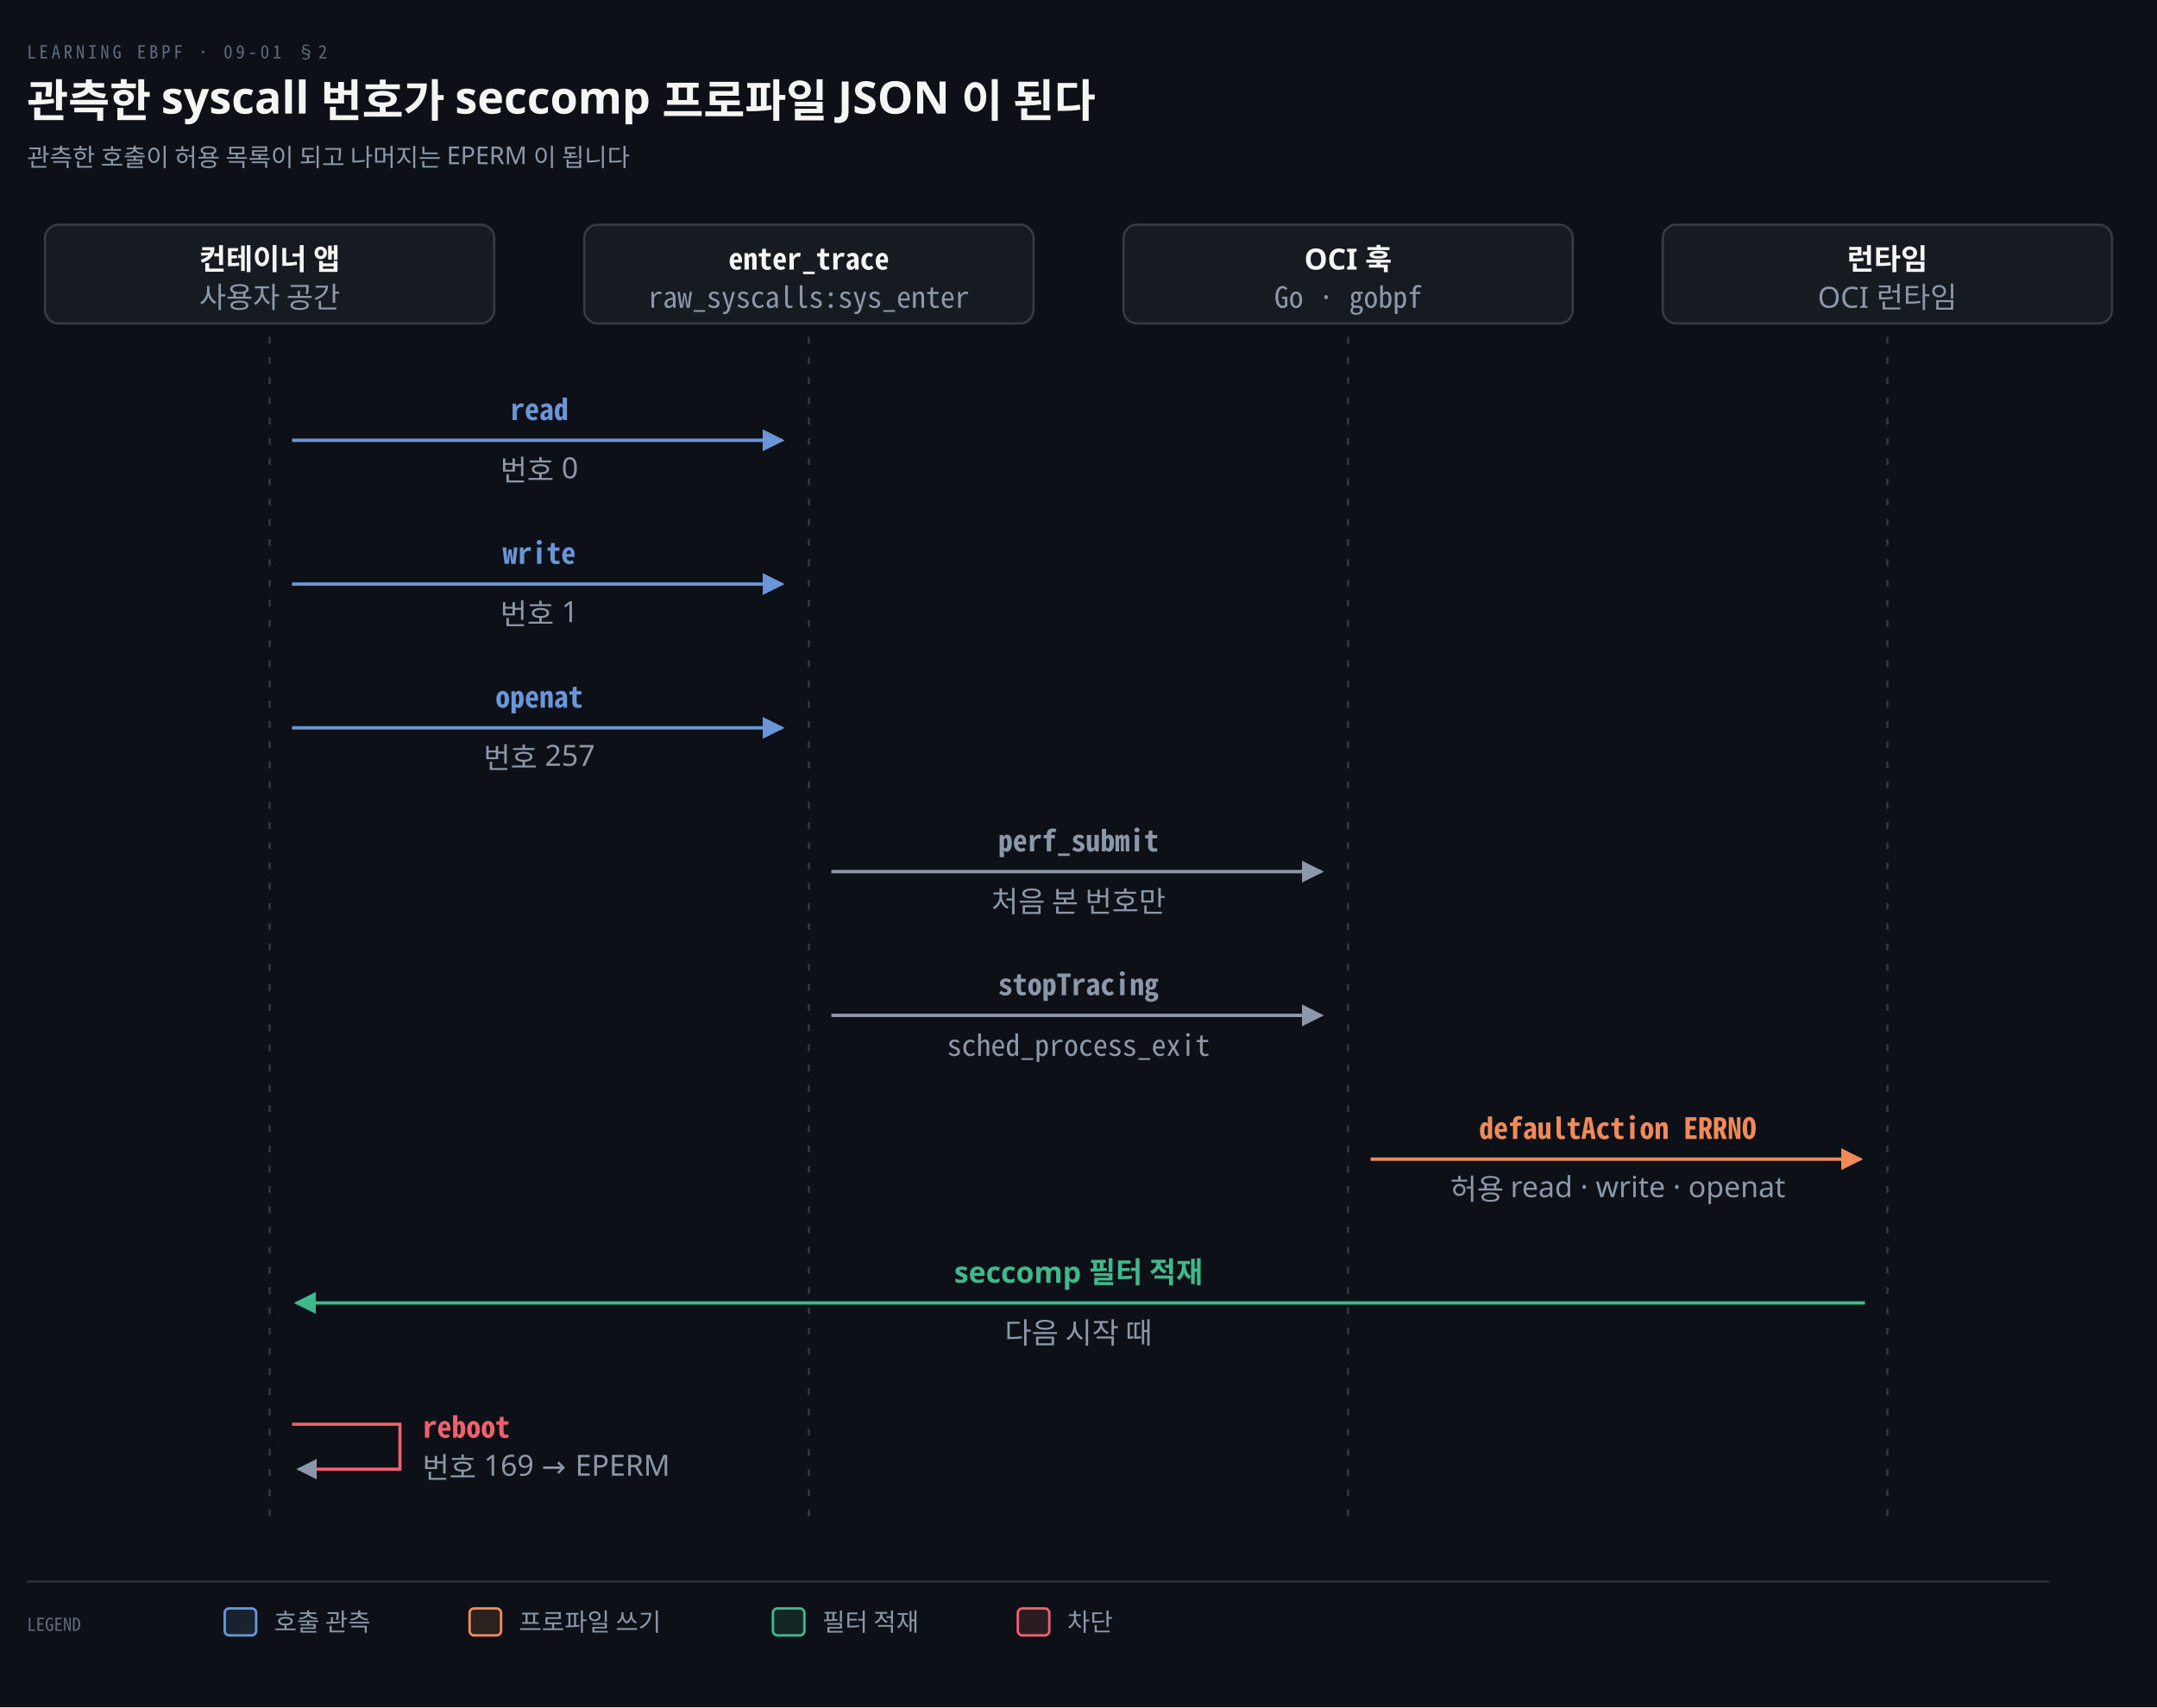
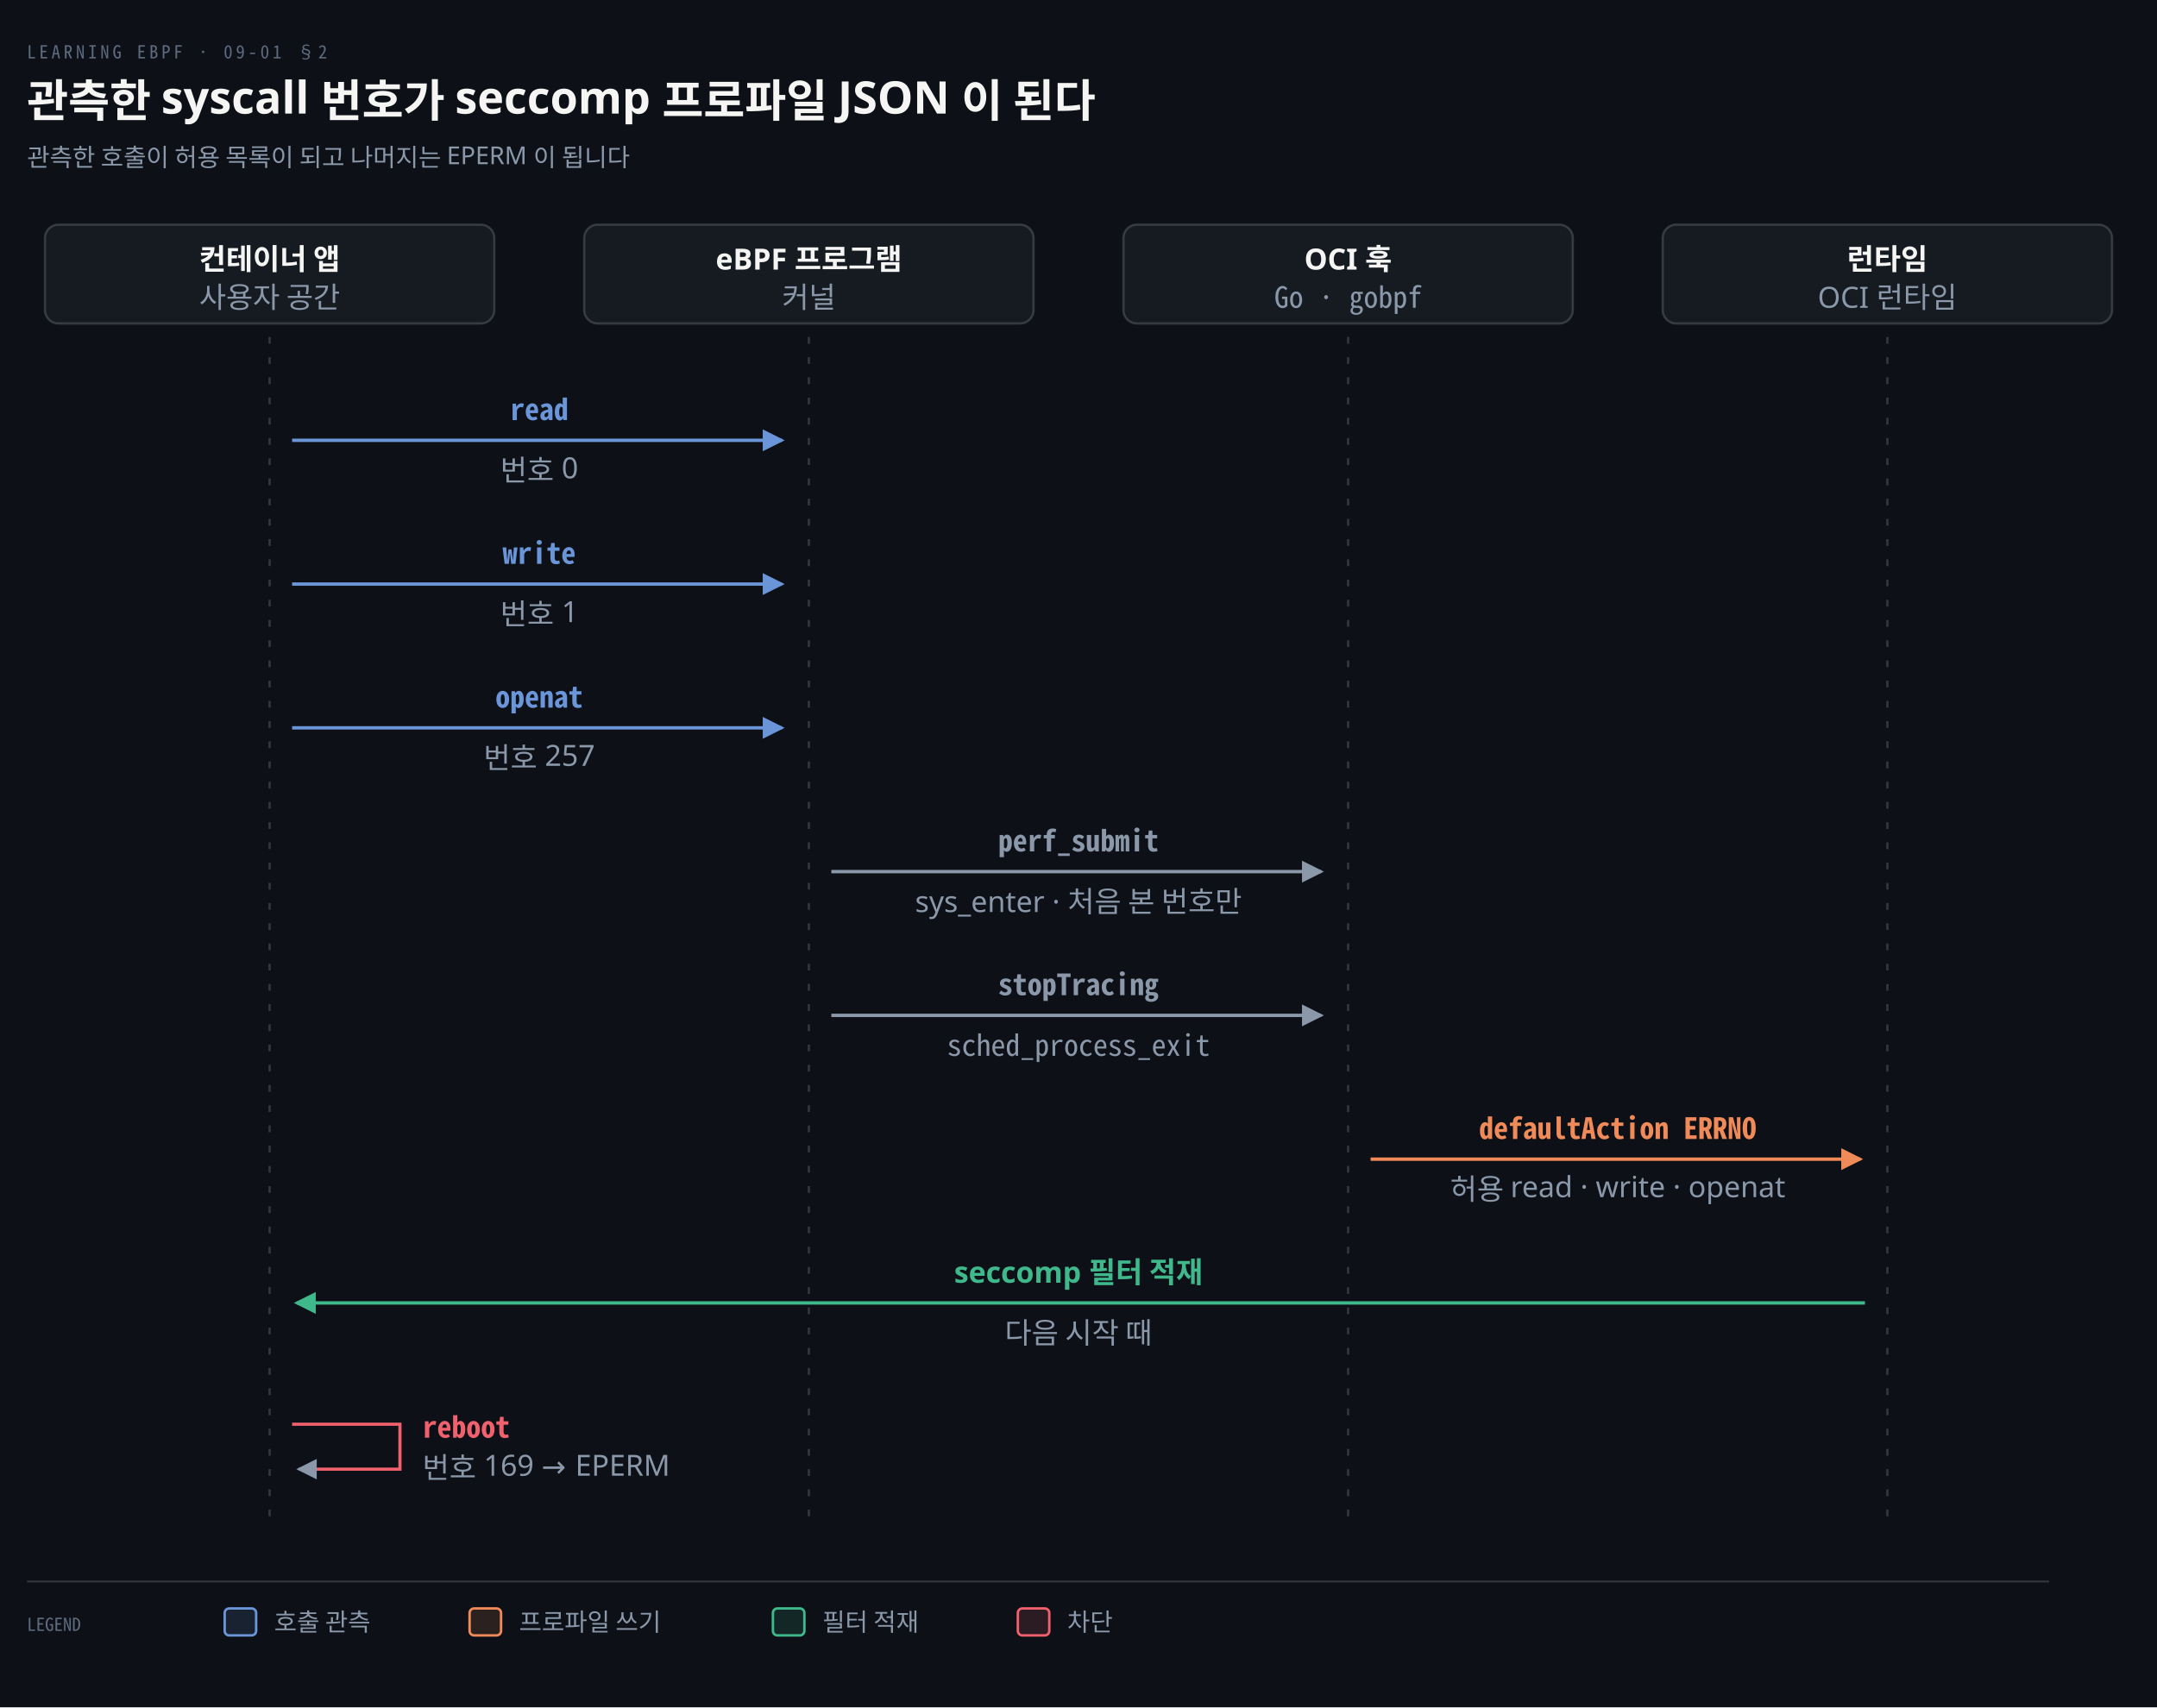
<svg xmlns="http://www.w3.org/2000/svg" viewBox="0 0 960 760" width="100%" role="img" aria-labelledby="dt dd">
  <defs>
    <marker id="ar" viewBox="0 0 8 8" refX="7" refY="4" markerWidth="6.5" markerHeight="6.5" orient="auto">
      <path d="M0 0 L8 4 L0 8 z" fill="#8B98A9" />
    </marker>
    <marker id="ok" viewBox="0 0 8 8" refX="7" refY="4" markerWidth="6.5" markerHeight="6.5" orient="auto">
      <path d="M0 0 L8 4 L0 8 z" fill="#3FB98C" />
    </marker>
    <marker id="warn" viewBox="0 0 8 8" refX="7" refY="4" markerWidth="6.5" markerHeight="6.5" orient="auto">
      <path d="M0 0 L8 4 L0 8 z" fill="#E3B341" />
    </marker>
    <marker id="bad" viewBox="0 0 8 8" refX="7" refY="4" markerWidth="6.5" markerHeight="6.5" orient="auto">
      <path d="M0 0 L8 4 L0 8 z" fill="#F0616D" />
    </marker>
    <marker id="info" viewBox="0 0 8 8" refX="7" refY="4" markerWidth="6.5" markerHeight="6.5" orient="auto">
      <path d="M0 0 L8 4 L0 8 z" fill="#6A95D8" />
    </marker>
    <marker id="acc" viewBox="0 0 8 8" refX="7" refY="4" markerWidth="6.5" markerHeight="6.5" orient="auto">
      <path d="M0 0 L8 4 L0 8 z" fill="#F08A59" />
    </marker>
    <marker id="soft" viewBox="0 0 8 8" refX="7" refY="4" markerWidth="6.5" markerHeight="6.5" orient="auto">
      <path d="M0 0 L8 4 L0 8 z" fill="#5E6B7E" />
    </marker>
  </defs>
  <rect width="960" height="760" fill="#0D1117" />
  <text x="12" y="26" font-family="'Geist Mono','Noto Sans Mono CJK KR',monospace" font-size="8" letter-spacing="0.18em" fill="#5E6B7E">LEARNING EBPF · 09-01 §2</text>
  <text x="12" y="52" font-family="'Geist','Apple SD Gothic Neo','Noto Sans KR','Malgun Gothic',sans-serif" font-size="20" font-weight="600" fill="#F5F5F3">관측한 syscall 번호가 seccomp 프로파일 JSON 이 된다</text>
  <text x="12" y="74" font-family="'Geist','Apple SD Gothic Neo','Noto Sans KR','Malgun Gothic',sans-serif" font-size="11" fill="#8B98A9">관측한 호출이 허용 목록이 되고 나머지는 EPERM 이 됩니다</text>
  <rect x="20" y="100" width="200" height="44" rx="6" fill="#161B22" stroke="rgba(191,192,192,0.22)" stroke-width="1.0" />
  <text x="120" y="120" text-anchor="middle" font-family="'Geist','Apple SD Gothic Neo','Noto Sans KR','Malgun Gothic',sans-serif" font-size="13" font-weight="600" fill="#F5F5F3">컨테이너 앱</text>
  <text x="120" y="137" text-anchor="middle" font-family="'Geist','Apple SD Gothic Neo','Noto Sans KR','Malgun Gothic',sans-serif" font-size="13" font-weight="400" fill="#8B98A9">사용자 공간</text>
  <rect x="260" y="100" width="200" height="44" rx="6" fill="#161B22" stroke="rgba(191,192,192,0.22)" stroke-width="1.0" />
-   <text x="360" y="120" text-anchor="middle" font-family="'Geist Mono','Noto Sans Mono CJK KR',monospace" font-size="13" font-weight="600" fill="#F5F5F3">enter_trace</text>
-   <text x="360" y="137" text-anchor="middle" font-family="'Geist Mono','Noto Sans Mono CJK KR',monospace" font-size="13" font-weight="400" fill="#8B98A9">raw_syscalls:sys_enter</text>
+   <text x="360" y="120" text-anchor="middle" font-family="'Geist','Apple SD Gothic Neo','Noto Sans KR','Malgun Gothic',sans-serif" font-size="13" font-weight="600" fill="#F5F5F3">eBPF 프로그램</text>
+   <text x="360" y="137" text-anchor="middle" font-family="'Geist','Apple SD Gothic Neo','Noto Sans KR','Malgun Gothic',sans-serif" font-size="13" font-weight="400" fill="#8B98A9">커널</text>
  <rect x="500" y="100" width="200" height="44" rx="6" fill="#161B22" stroke="rgba(191,192,192,0.22)" stroke-width="1.0" />
  <text x="600" y="120" text-anchor="middle" font-family="'Geist','Apple SD Gothic Neo','Noto Sans KR','Malgun Gothic',sans-serif" font-size="13" font-weight="600" fill="#F5F5F3">OCI 훅</text>
  <text x="600" y="137" text-anchor="middle" font-family="'Geist Mono','Noto Sans Mono CJK KR',monospace" font-size="13" font-weight="400" fill="#8B98A9">Go · gobpf</text>
  <rect x="740" y="100" width="200" height="44" rx="6" fill="#161B22" stroke="rgba(191,192,192,0.22)" stroke-width="1.0" />
  <text x="840" y="120" text-anchor="middle" font-family="'Geist','Apple SD Gothic Neo','Noto Sans KR','Malgun Gothic',sans-serif" font-size="13" font-weight="600" fill="#F5F5F3">런타임</text>
  <text x="840" y="137" text-anchor="middle" font-family="'Geist','Apple SD Gothic Neo','Noto Sans KR','Malgun Gothic',sans-serif" font-size="13" font-weight="400" fill="#8B98A9">OCI 런타임</text>
  <line x1="120" y1="150" x2="120" y2="680" stroke="rgba(191,192,192,0.22)" stroke-width="1.0" stroke-dasharray="3 6" />
  <line x1="360" y1="150" x2="360" y2="680" stroke="rgba(191,192,192,0.22)" stroke-width="1.0" stroke-dasharray="3 6" />
  <line x1="600" y1="150" x2="600" y2="680" stroke="rgba(191,192,192,0.22)" stroke-width="1.0" stroke-dasharray="3 6" />
  <line x1="840" y1="150" x2="840" y2="680" stroke="rgba(191,192,192,0.22)" stroke-width="1.0" stroke-dasharray="3 6" />
  <path d="M 130 196 L 348 196" fill="none" stroke="#6A95D8" stroke-width="1.5" marker-end="url(#info)" />
  <rect x="217.88" y="173" width="44.24" height="18" fill="#0D1117" />
  <text x="240.0" y="187" text-anchor="middle" font-family="'Geist Mono','Noto Sans Mono CJK KR',monospace" font-size="13" font-weight="600" fill="#6A95D8">read</text>
  <rect x="212.94" y="201" width="54.12" height="18" fill="#0D1117" />
  <text x="240.0" y="214" text-anchor="middle" font-family="'Geist','Apple SD Gothic Neo','Noto Sans KR','Malgun Gothic',sans-serif" font-size="13" font-weight="400" fill="#8B98A9">번호 0</text>
  <path d="M 130 260 L 348 260" fill="none" stroke="#6A95D8" stroke-width="1.5" marker-end="url(#info)" />
  <rect x="213.85" y="237" width="52.3" height="18" fill="#0D1117" />
  <text x="240.0" y="251" text-anchor="middle" font-family="'Geist Mono','Noto Sans Mono CJK KR',monospace" font-size="13" font-weight="600" fill="#6A95D8">write</text>
  <rect x="212.94" y="265" width="54.12" height="18" fill="#0D1117" />
  <text x="240.0" y="278" text-anchor="middle" font-family="'Geist','Apple SD Gothic Neo','Noto Sans KR','Malgun Gothic',sans-serif" font-size="13" font-weight="400" fill="#8B98A9">번호 1</text>
  <path d="M 130 324 L 348 324" fill="none" stroke="#6A95D8" stroke-width="1.5" marker-end="url(#info)" />
  <rect x="209.82" y="301" width="60.36" height="18" fill="#0D1117" />
  <text x="240.0" y="315" text-anchor="middle" font-family="'Geist Mono','Noto Sans Mono CJK KR',monospace" font-size="13" font-weight="600" fill="#6A95D8">openat</text>
  <rect x="204.88" y="329" width="70.24" height="18" fill="#0D1117" />
  <text x="240.0" y="342" text-anchor="middle" font-family="'Geist','Apple SD Gothic Neo','Noto Sans KR','Malgun Gothic',sans-serif" font-size="13" font-weight="400" fill="#8B98A9">번호 257</text>
  <path d="M 370 388 L 588 388" fill="none" stroke="#8B98A9" stroke-width="1.5" marker-end="url(#ar)" />
  <rect x="429.67" y="365" width="100.66" height="18" fill="#0D1117" />
  <text x="480.0" y="379" text-anchor="middle" font-family="'Geist Mono','Noto Sans Mono CJK KR',monospace" font-size="13" font-weight="600" fill="#8B98A9">perf_submit</text>
-   <rect x="426.94" y="393" width="106.12" height="18" fill="#0D1117" />
-   <text x="480.0" y="406" text-anchor="middle" font-family="'Geist','Apple SD Gothic Neo','Noto Sans KR','Malgun Gothic',sans-serif" font-size="13" font-weight="400" fill="#8B98A9">처음 본 번호만</text>
+   <rect x="378.58" y="393" width="202.84" height="18" fill="#0D1117" />
+   <text x="480.0" y="406" text-anchor="middle" font-family="'Geist','Apple SD Gothic Neo','Noto Sans KR','Malgun Gothic',sans-serif" font-size="13" font-weight="400" fill="#8B98A9">sys_enter · 처음 본 번호만</text>
  <path d="M 370 452 L 588 452" fill="none" stroke="#8B98A9" stroke-width="1.5" marker-end="url(#ar)" />
  <rect x="429.67" y="429" width="100.66" height="18" fill="#0D1117" />
  <text x="480.0" y="443" text-anchor="middle" font-family="'Geist Mono','Noto Sans Mono CJK KR',monospace" font-size="13" font-weight="600" fill="#8B98A9">stopTracing</text>
  <rect x="401.46" y="457" width="157.08" height="18" fill="#0D1117" />
  <text x="480.0" y="470" text-anchor="middle" font-family="'Geist Mono','Noto Sans Mono CJK KR',monospace" font-size="13" font-weight="400" fill="#8B98A9">sched_process_exit</text>
  <path d="M 610 516 L 828 516" fill="none" stroke="#F08A59" stroke-width="1.5" marker-end="url(#acc)" />
  <rect x="637.43" y="493" width="165.14" height="18" fill="#0D1117" />
  <text x="720.0" y="507" text-anchor="middle" font-family="'Geist Mono','Noto Sans Mono CJK KR',monospace" font-size="13" font-weight="600" fill="#F08A59">defaultAction ERRNO</text>
  <rect x="612.34" y="521" width="215.32" height="18" fill="#0D1117" />
  <text x="720.0" y="534" text-anchor="middle" font-family="'Geist','Apple SD Gothic Neo','Noto Sans KR','Malgun Gothic',sans-serif" font-size="13" font-weight="400" fill="#8B98A9">허용 read · write · openat</text>
  <path d="M 830 580 L 132 580" fill="none" stroke="#3FB98C" stroke-width="1.5" marker-end="url(#ok)" />
  <rect x="411.73" y="557" width="136.54" height="18" fill="#0D1117" />
  <text x="480.0" y="571" text-anchor="middle" font-family="'Geist','Apple SD Gothic Neo','Noto Sans KR','Malgun Gothic',sans-serif" font-size="13" font-weight="600" fill="#3FB98C">seccomp 필터 적재</text>
  <rect x="433.44" y="585" width="93.12" height="18" fill="#0D1117" />
  <text x="480.0" y="598" text-anchor="middle" font-family="'Geist','Apple SD Gothic Neo','Noto Sans KR','Malgun Gothic',sans-serif" font-size="13" font-weight="400" fill="#8B98A9">다음 시작 때</text>
  <path d="M 130 634 L 178 634 L 178 654 L 133 654" fill="none" stroke="#F0616D" stroke-width="1.4" marker-end="url(#ar)" />
  <text x="188" y="640" text-anchor="start" font-family="'Geist Mono','Noto Sans Mono CJK KR',monospace" font-size="13" font-weight="600" fill="#F0616D">reboot</text>
  <text x="188" y="658" text-anchor="start" font-family="'Geist','Apple SD Gothic Neo','Noto Sans KR','Malgun Gothic',sans-serif" font-size="13" font-weight="400" fill="#8B98A9">번호 169 → EPERM</text>
  <line x1="12" y1="704" x2="912" y2="704" stroke="rgba(191,192,192,0.22)" stroke-width="0.8" />
  <text x="12" y="726" text-anchor="start" font-family="'Geist Mono','Noto Sans Mono CJK KR',monospace" font-size="8" font-weight="400" fill="#5E6B7E">LEGEND</text>
  <rect x="100" y="716" width="14" height="12" rx="2" fill="#6A95D822" stroke="#6A95D8" stroke-width="1.1" />
  <text x="122" y="726" text-anchor="start" font-family="'Geist','Apple SD Gothic Neo','Noto Sans KR','Malgun Gothic',sans-serif" font-size="11" font-weight="400" fill="#8B98A9">호출 관측</text>
  <rect x="209" y="716" width="14" height="12" rx="2" fill="#F08A5922" stroke="#F08A59" stroke-width="1.1" />
  <text x="231" y="726" text-anchor="start" font-family="'Geist','Apple SD Gothic Neo','Noto Sans KR','Malgun Gothic',sans-serif" font-size="11" font-weight="400" fill="#8B98A9">프로파일 쓰기</text>
  <rect x="344" y="716" width="14" height="12" rx="2" fill="#3FB98C22" stroke="#3FB98C" stroke-width="1.1" />
  <text x="366" y="726" text-anchor="start" font-family="'Geist','Apple SD Gothic Neo','Noto Sans KR','Malgun Gothic',sans-serif" font-size="11" font-weight="400" fill="#8B98A9">필터 적재</text>
  <rect x="453" y="716" width="14" height="12" rx="2" fill="#F0616D22" stroke="#F0616D" stroke-width="1.1" />
  <text x="475" y="726" text-anchor="start" font-family="'Geist','Apple SD Gothic Neo','Noto Sans KR','Malgun Gothic',sans-serif" font-size="11" font-weight="400" fill="#8B98A9">차단</text>
</svg>
